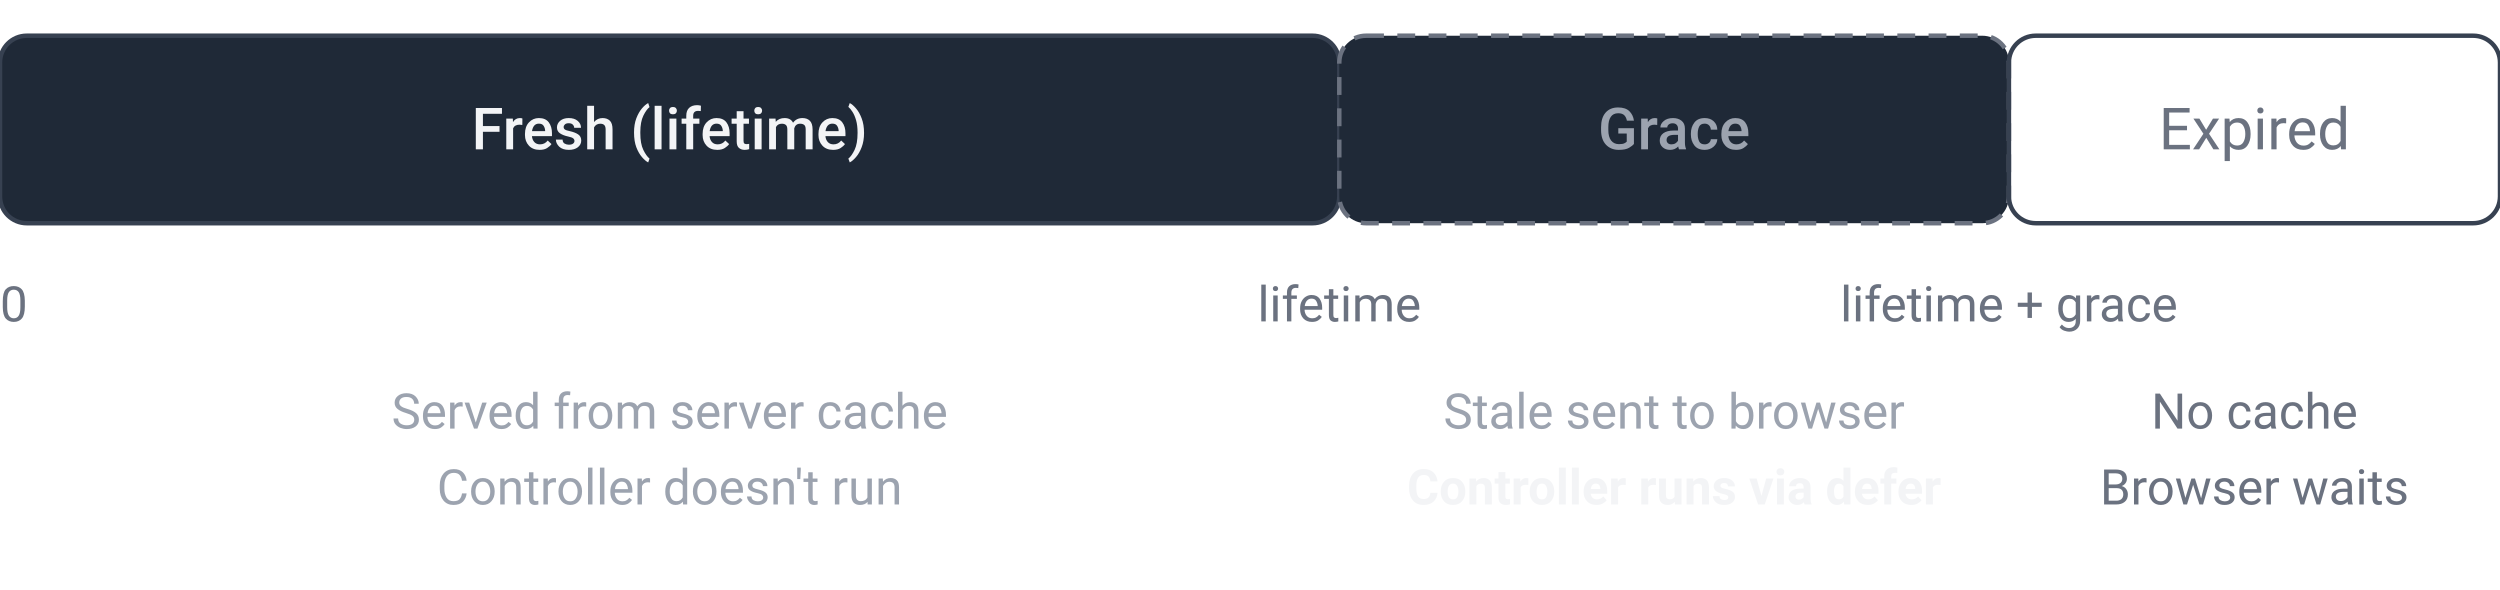
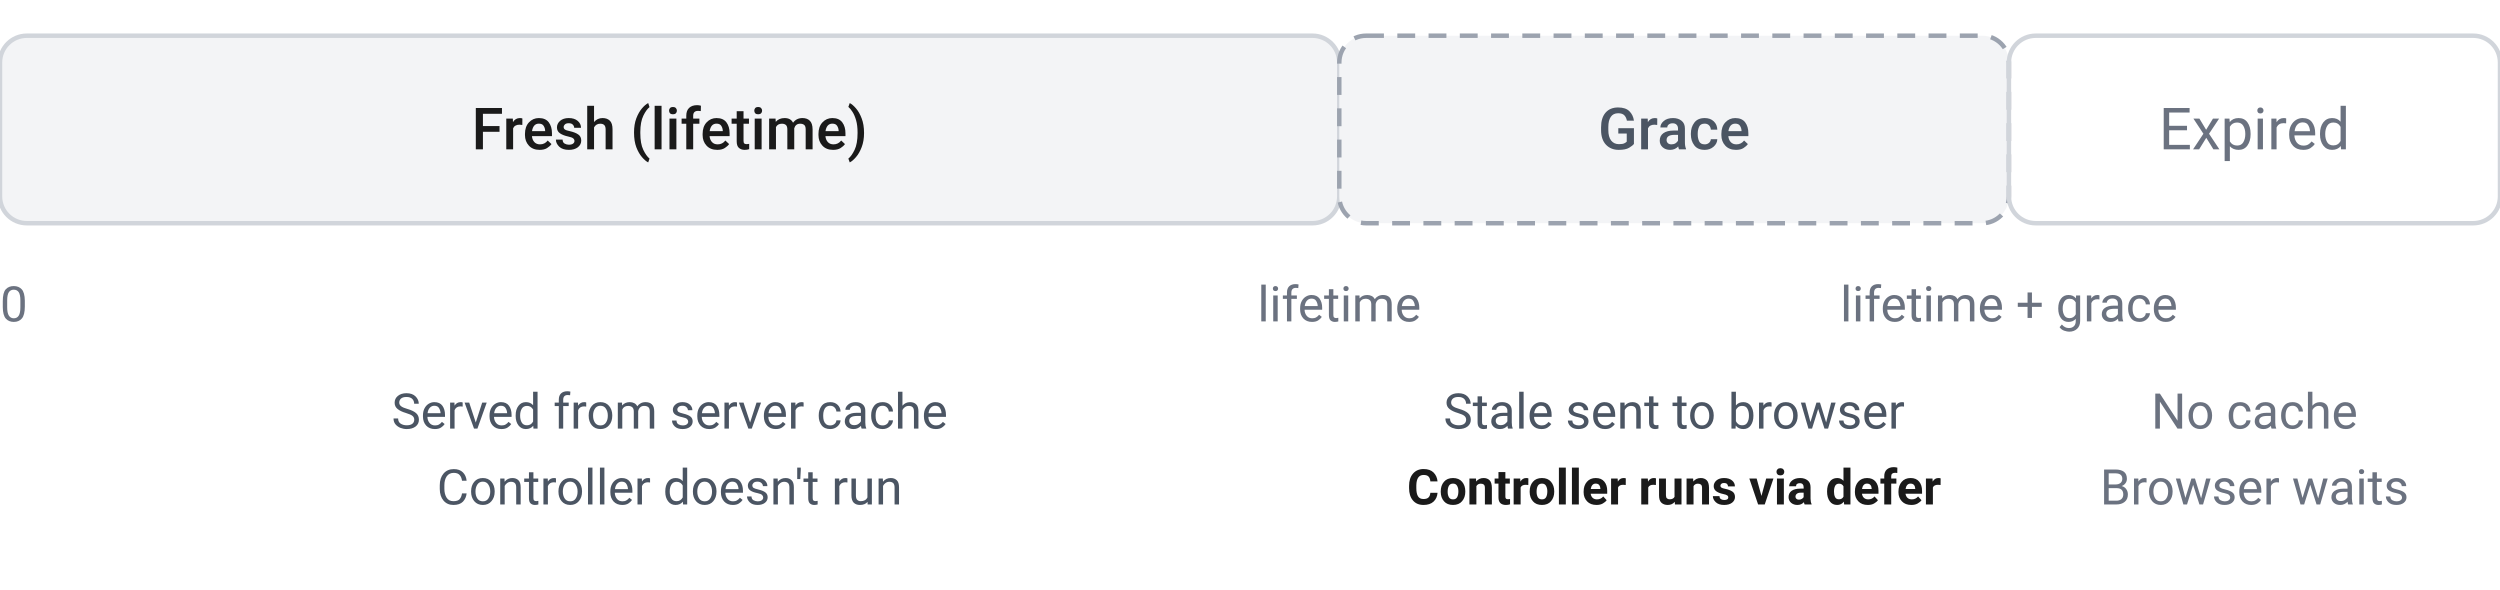
<svg xmlns="http://www.w3.org/2000/svg" viewBox="0 0 560 132" fill="none" style="font-family: ui-sans-serif, system-ui, -apple-system, BlinkMacSystemFont, 'Segoe UI', Roboto, 'Helvetica Neue', Arial, sans-serif">
-   <rect x="0" y="8" width="300" height="42" rx="6" fill="#1f2937" stroke="#374151" stroke-width="1" />
-   <rect x="300" y="8" width="150" height="42" rx="6" fill="#1f2937" stroke="#6b7280" stroke-width="1" stroke-dasharray="4 3" />
-   <rect x="450" y="8" width="110" height="42" rx="6" fill="none" stroke="#374151" stroke-width="1" />
-   <text x="150" y="29" text-anchor="middle" dominant-baseline="central" fill="#f3f4f6" font-size="13" font-weight="500">Fresh (lifetime)</text>
-   <text x="375" y="29" text-anchor="middle" dominant-baseline="central" fill="#9ca3af" font-size="13" font-weight="500">Grace</text>
+   <rect x="0" y="8" width="300" height="42" rx="6" fill="#f3f4f6" stroke="#d1d5db" stroke-width="1" />
+   <rect x="300" y="8" width="150" height="42" rx="6" fill="#f3f4f6" stroke="#9ca3af" stroke-width="1" stroke-dasharray="4 3" />
+   <rect x="450" y="8" width="110" height="42" rx="6" fill="none" stroke="#d1d5db" stroke-width="1" />
+   <text x="150" y="29" text-anchor="middle" dominant-baseline="central" fill="#1a1a1a" font-size="13" font-weight="500">Fresh (lifetime)</text>
+   <text x="375" y="29" text-anchor="middle" dominant-baseline="central" fill="#4b5563" font-size="13" font-weight="500">Grace</text>
  <text x="505" y="29" text-anchor="middle" dominant-baseline="central" fill="#6b7280" font-size="13">Expired</text>
  <text x="0" y="72" fill="#6b7280" font-size="11">0</text>
  <text x="300" y="72" text-anchor="middle" fill="#6b7280" font-size="11">lifetime</text>
  <text x="450" y="72" text-anchor="middle" fill="#6b7280" font-size="11">lifetime + grace</text>
-   <text x="150" y="96" text-anchor="middle" fill="#9ca3af" font-size="11">Served from server cache</text>
-   <text x="150" y="113" text-anchor="middle" fill="#9ca3af" font-size="11">Controller doesn't run</text>
-   <text x="375" y="96" text-anchor="middle" fill="#9ca3af" font-size="11">Stale sent to browser</text>
-   <text x="375" y="113" text-anchor="middle" fill="#f3f4f6" font-size="11" font-weight="600">Controller runs via defer</text>
+   <text x="150" y="96" text-anchor="middle" fill="#4b5563" font-size="11">Served from server cache</text>
+   <text x="150" y="113" text-anchor="middle" fill="#4b5563" font-size="11">Controller doesn't run</text>
+   <text x="375" y="96" text-anchor="middle" fill="#4b5563" font-size="11">Stale sent to browser</text>
+   <text x="375" y="113" text-anchor="middle" fill="#1a1a1a" font-size="11" font-weight="600">Controller runs via defer</text>
  <text x="505" y="96" text-anchor="middle" fill="#6b7280" font-size="11">No cache</text>
  <text x="505" y="113" text-anchor="middle" fill="#6b7280" font-size="11">Browser waits</text>
</svg>
